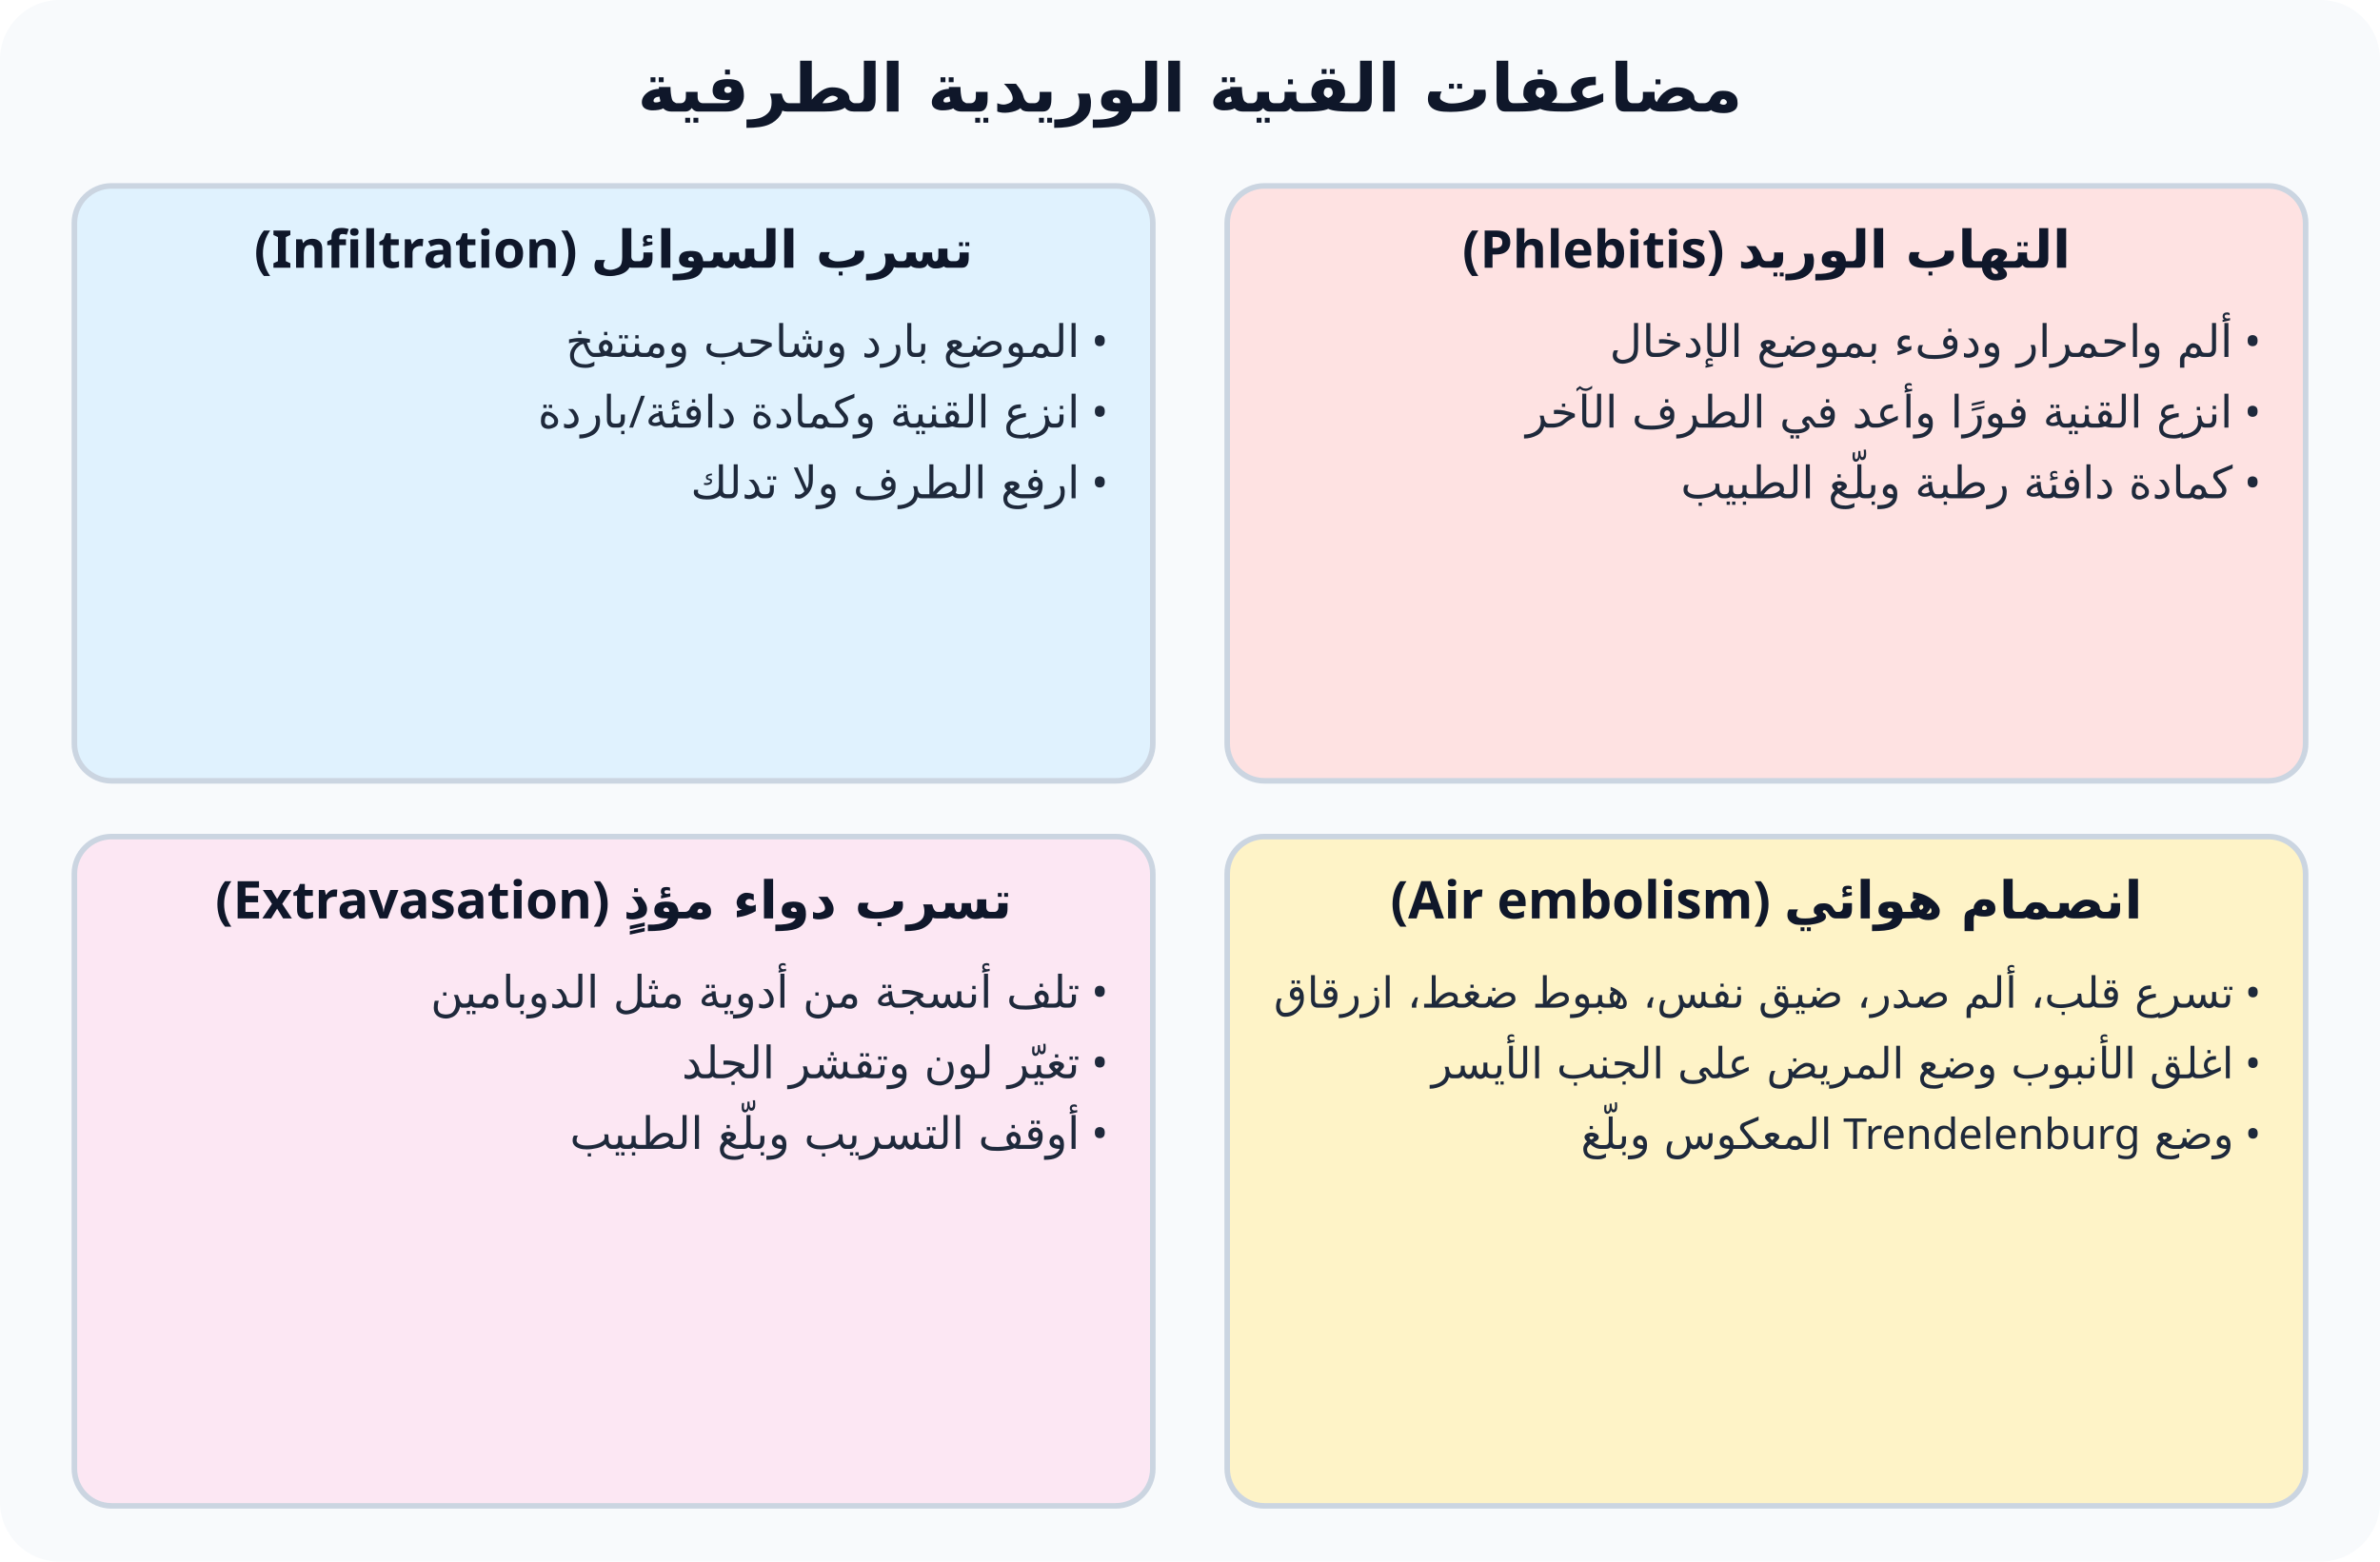
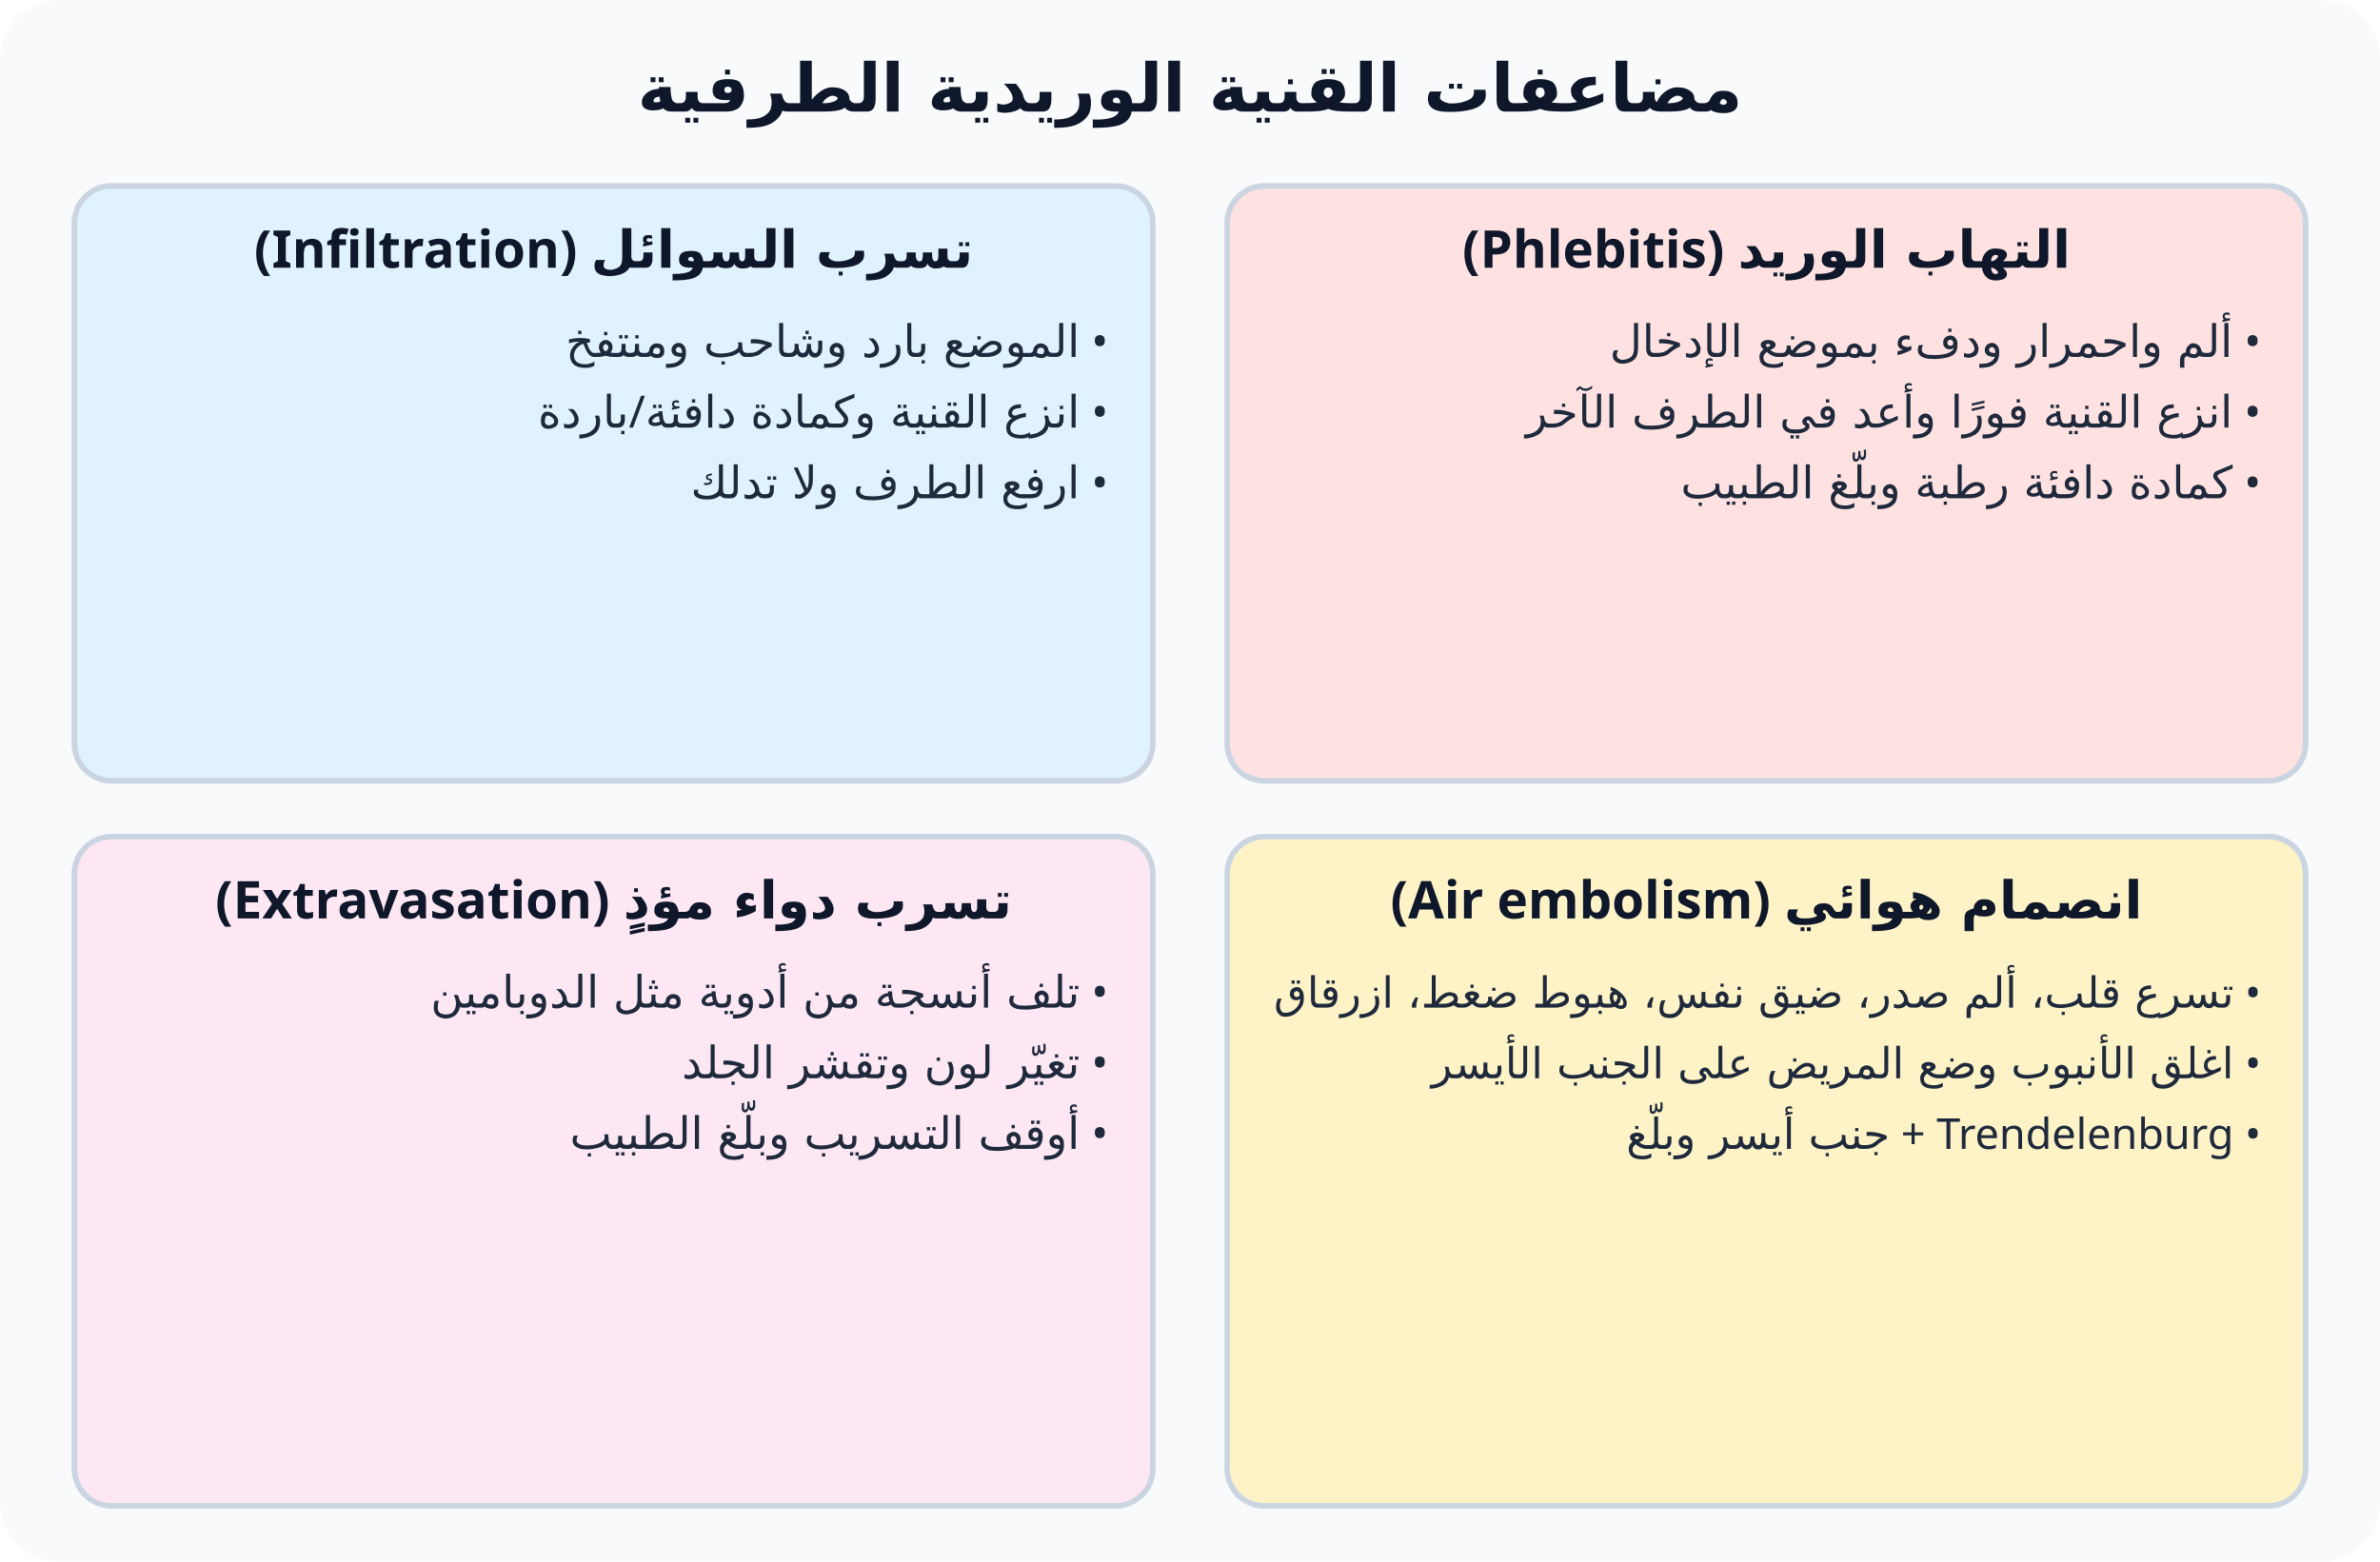
<svg xmlns="http://www.w3.org/2000/svg" viewBox="0 0 640 420" font-family="Cairo, Tahoma, sans-serif" direction="rtl">
  <defs>
    <marker id="ar" viewBox="0 0 10 10" refX="8" refY="5" markerWidth="7" markerHeight="7" orient="auto-start-reverse">
      <path d="M0 0L10 5L0 10z" fill="#475569" />
    </marker>
  </defs>
  <rect width="640" height="420" rx="16" fill="#f8fafc" />
  <text x="320" y="30" text-anchor="middle" font-size="18" font-weight="800" fill="#0f172a">مضاعفات القنية الوريدية الطرفية</text>
  <rect x="330" y="50" width="290" height="160" rx="10" fill="#fee2e2" stroke="#cbd5e1" stroke-width="1.5" />
  <text x="475" y="72" text-anchor="middle" font-size="14" font-weight="800" fill="#0f172a">التهاب الوريد (Phlebitis)</text>
  <text x="608" y="96" text-anchor="start" font-size="12" font-weight="500" fill="#1e293b">• ألم واحمرار ودفء بموضع الإدخال</text>
  <text x="608" y="115" text-anchor="start" font-size="12" font-weight="500" fill="#1e293b">• انزع القنية فورًا وأعد في الطرف الآخر</text>
  <text x="608" y="134" text-anchor="start" font-size="12" font-weight="500" fill="#1e293b">• كمادة دافئة رطبة وبلّغ الطبيب</text>
  <rect x="20" y="50" width="290" height="160" rx="10" fill="#e0f2fe" stroke="#cbd5e1" stroke-width="1.5" />
  <text x="165" y="72" text-anchor="middle" font-size="14" font-weight="800" fill="#0f172a">تسرب السوائل (Infiltration)</text>
  <text x="298" y="96" text-anchor="start" font-size="12" font-weight="500" fill="#1e293b">• الموضع بارد وشاحب ومنتفخ</text>
  <text x="298" y="115" text-anchor="start" font-size="12" font-weight="500" fill="#1e293b">• انزع القنية وكمادة دافئة/باردة</text>
  <text x="298" y="134" text-anchor="start" font-size="12" font-weight="500" fill="#1e293b">• ارفع الطرف ولا تدلك</text>
  <rect x="330" y="225" width="290" height="180" rx="10" fill="#fef3c7" stroke="#cbd5e1" stroke-width="1.5" />
  <text x="475" y="247" text-anchor="middle" font-size="14" font-weight="800" fill="#0f172a">انصمام هوائي (Air embolism)</text>
  <text x="608" y="271" text-anchor="start" font-size="11.5" font-weight="500" fill="#1e293b">• تسرع قلب، ألم صدر، ضيق نفس، هبوط ضغط، ازرقاق</text>
  <text x="608" y="290" text-anchor="start" font-size="11.5" font-weight="500" fill="#1e293b">• اغلق الأنبوب وضع المريض على الجنب الأيسر</text>
-   <text x="608" y="309" text-anchor="start" font-size="11.5" font-weight="500" fill="#1e293b">• وضع Trendelenburg المعكوس وبلّغ</text>
+   <text x="608" y="309" text-anchor="start" font-size="11.5" font-weight="500" fill="#1e293b">• Trendelenburg + جنب أيسر وبلّغ</text>
  <rect x="20" y="225" width="290" height="180" rx="10" fill="#fce7f3" stroke="#cbd5e1" stroke-width="1.5" />
  <text x="165" y="247" text-anchor="middle" font-size="14" font-weight="800" fill="#0f172a">تسرب دواء مؤذٍ (Extravasation)</text>
  <text x="298" y="271" text-anchor="start" font-size="12" font-weight="500" fill="#1e293b">• تلف أنسجة من أدوية مثل الدوبامين</text>
  <text x="298" y="290" text-anchor="start" font-size="12" font-weight="500" fill="#1e293b">• تغيّر لون وتقشر الجلد</text>
  <text x="298" y="309" text-anchor="start" font-size="12" font-weight="500" fill="#1e293b">• أوقف التسريب وبلّغ الطبيب</text>
</svg>
